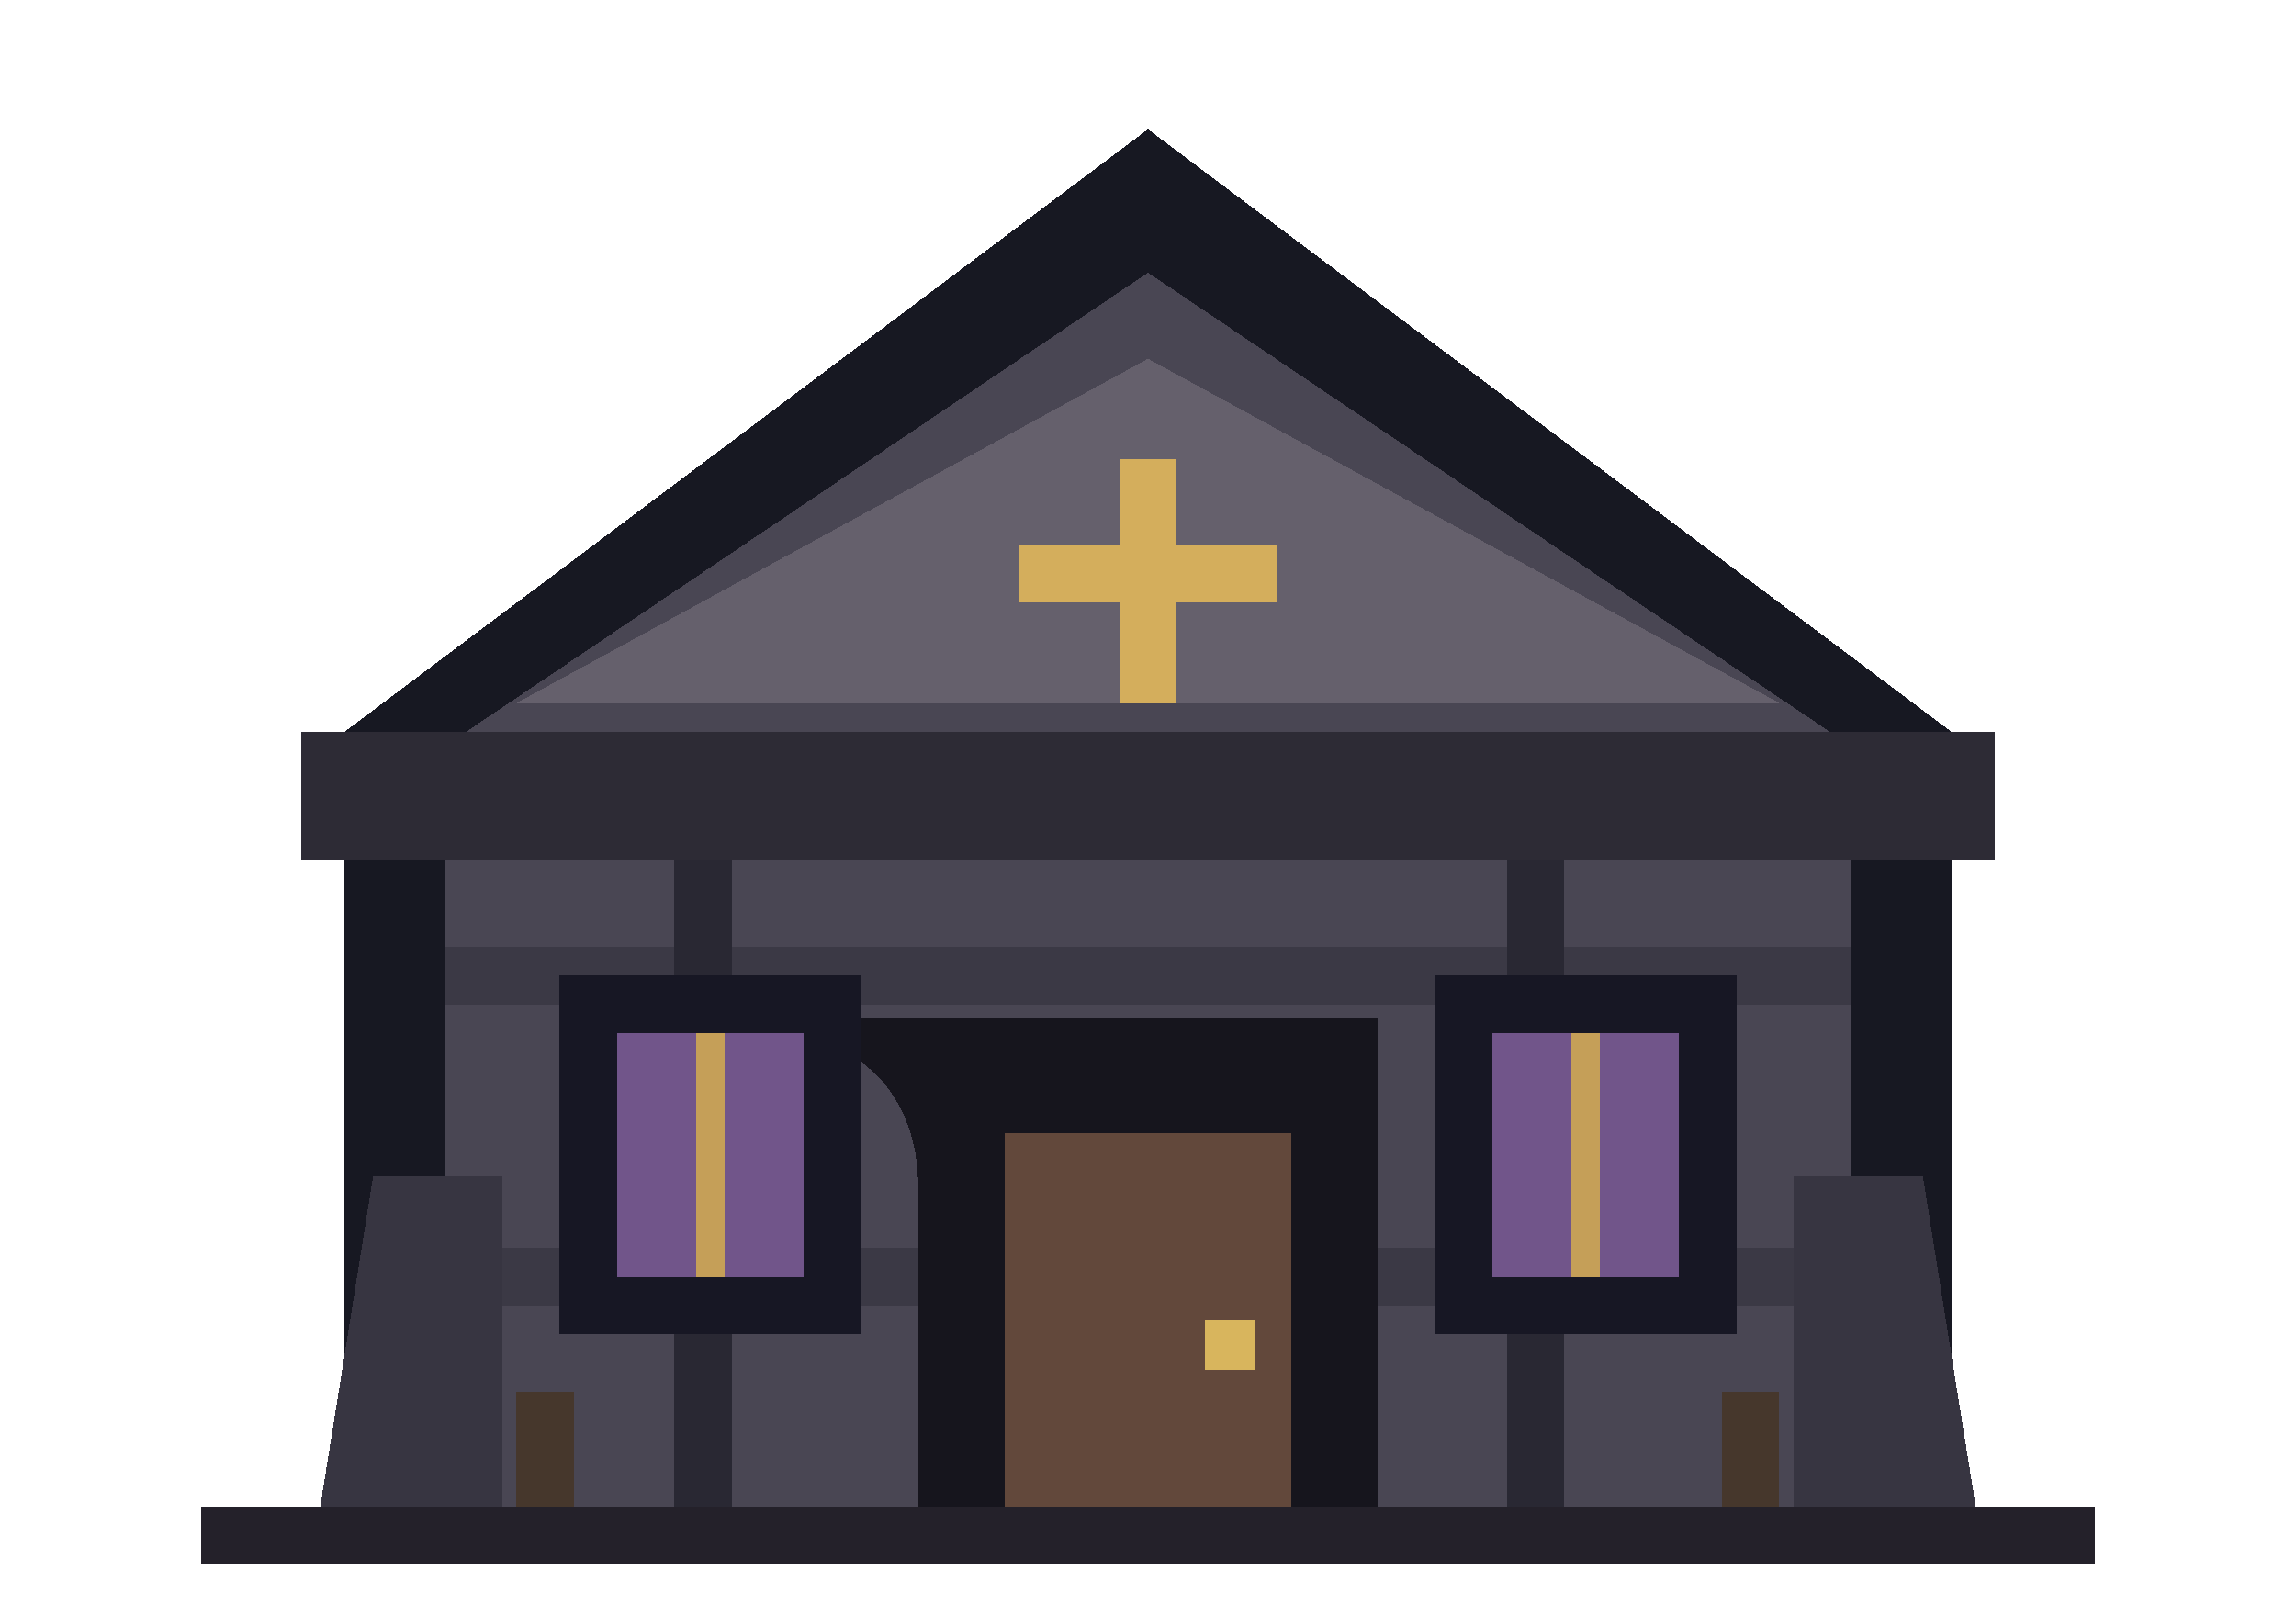
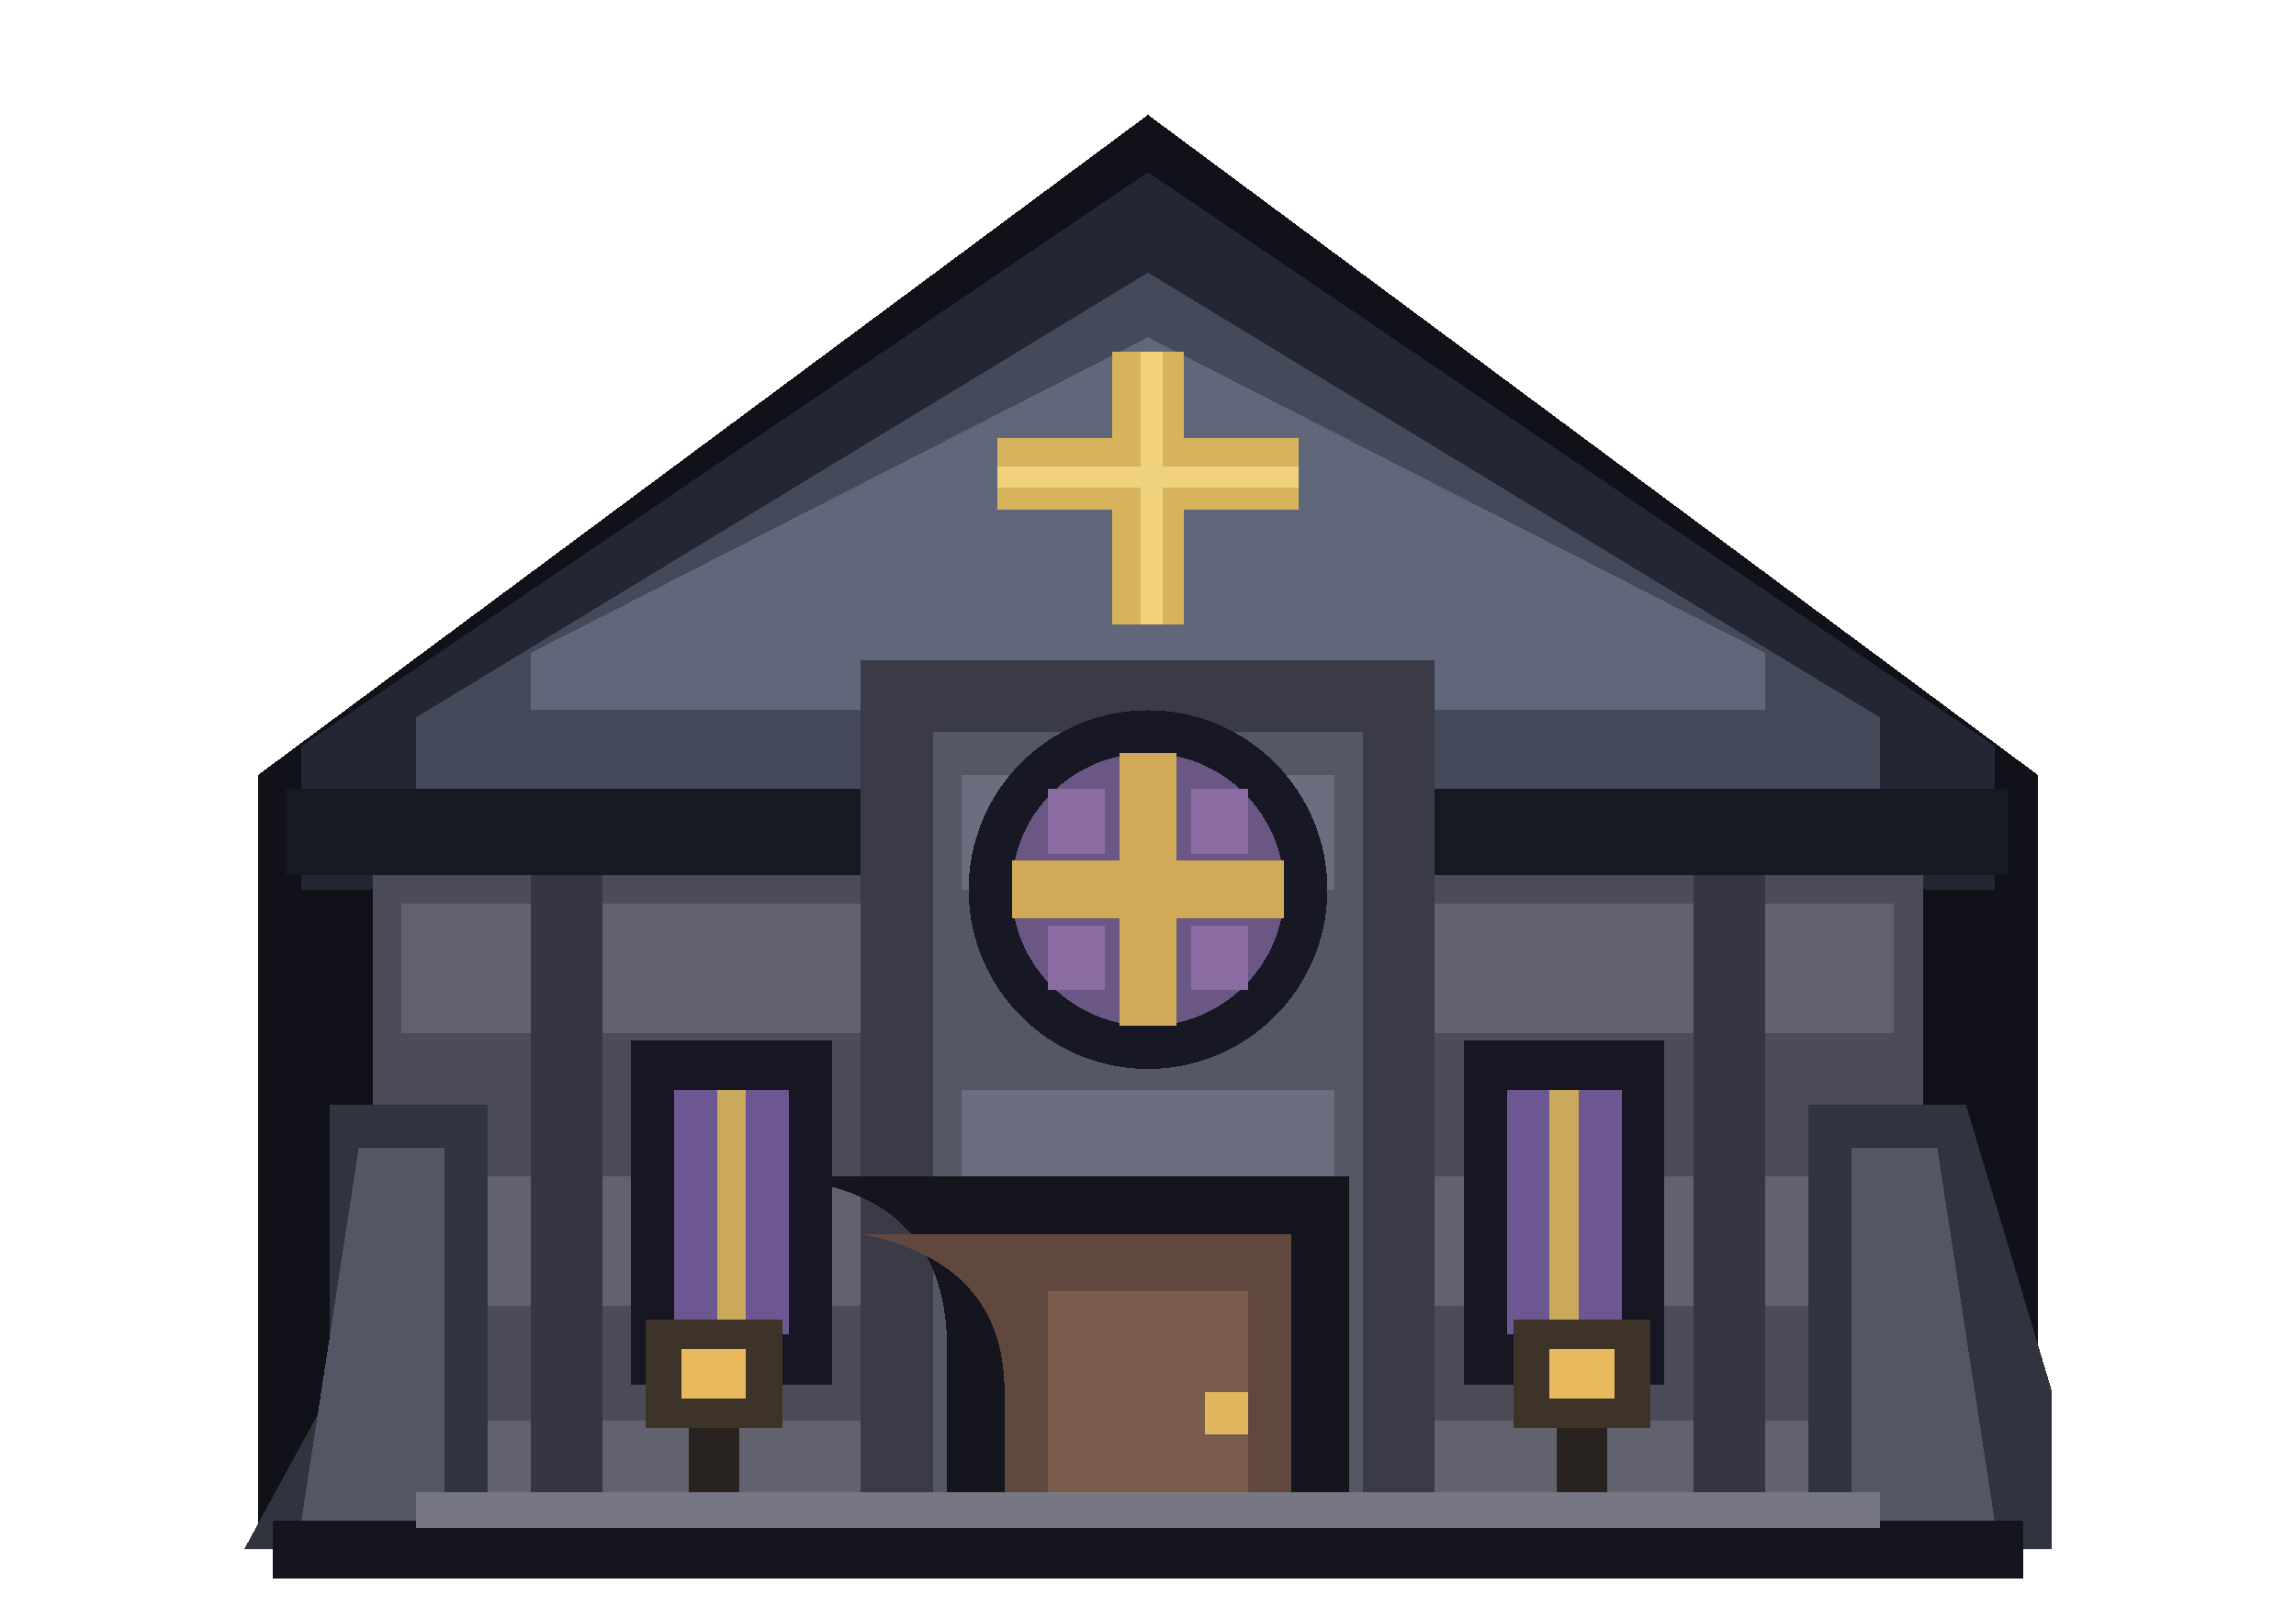
<svg xmlns="http://www.w3.org/2000/svg" width="320" height="224" viewBox="0 0 320 224" shape-rendering="crispEdges">
  <rect width="320" height="224" fill="none" />
-   <path fill="#171822" d="M48 102 160 18 272 102v112H48z" />
-   <path fill="#494653" d="M62 104 160 38 258 104v110H62z" />
-   <path fill="#2d2b35" d="M42 102h236v18H42z" />
-   <path fill="#65606c" d="M72 98 160 50l88 48H72z" />
-   <path fill="#3b3945" d="M62 132h196v8H62zm0 42h196v8H62z" />
-   <path fill="#292833" d="M94 120h8v94h-8zm116 0h8v94h-8z" />
-   <path fill="#16151d" d="M128 142h64v72h-64v-48q0-24-32-24z" />
-   <rect x="140" y="158" width="40" height="56" fill="#62483b" />
-   <rect x="168" y="184" width="7" height="7" fill="#d8b55d" />
-   <path fill="#171724" d="M78 136h42v50H78zM200 136h42v50h-42z" />
-   <path fill="#71558a" d="M86 144h26v34H86zm122 0h26v34h-26z" />
-   <path fill="#c59f58" d="M97 144h4v34h-4zm122 0h4v34h-4z" />
-   <path fill="#d4ae5c" d="M156 64h8v34h-8zm-14 12h36v8h-36z" />
-   <path fill="#373541" d="M52 164h18v50H44zm198 0h18l8 50h-26z" />
-   <rect x="72" y="194" width="8" height="20" fill="#46372c" />
-   <rect x="240" y="194" width="8" height="20" fill="#46372c" />
-   <rect x="28" y="210" width="264" height="8" fill="#24212a" />
+   <path fill="#111219" d="M36 108 160 16l124 92v108H36z" />
+   <path fill="#232633" d="M42 104 160 24l118 80v20H42z" />
+   <path fill="#454a5b" d="M58 100 160 38l102 62v12H58z" />
+   <path fill="#60677b" d="M74 91 160 47l86 44v8H74z" />
+   <rect x="40" y="110" width="240" height="12" fill="#171923" />
+   <rect x="52" y="122" width="216" height="94" fill="#4c4c58" />
+   <path fill="#62626e" d="M56 126h208v18H56zm0 38h208v18H56zm0 34h208v18H56z" />
+   <path fill="#353641" d="M74 122h10v94H74zm162 0h10v94h-10z" />
+   <rect x="120" y="92" width="80" height="124" fill="#3a3b47" />
+   <rect x="130" y="102" width="60" height="114" fill="#555765" />
+   <path fill="#6b6e7f" d="M134 108h52v16h-52zm0 44h52v14h-52z" />
+   <circle cx="160" cy="124" r="25" fill="#171823" />
+   <circle cx="160" cy="124" r="19" fill="#6a5784" />
+   <path fill="#d1aa58" d="M156 105h8v38h-8zm-15 15h38v8h-38z" />
+   <path fill="#8a6ca3" d="M146 110h8v9h-8zm20 0h8v9h-8zm-20 19h8v9h-8zm20 0h8v9h-8z" />
+   <path fill="#15161d" d="M132 164h56v52h-56v-28q0-24-28-24z" />
+   <path fill="#61483f" d="M140 172h40v44h-40v-22q0-18-20-22z" />
+   <path fill="#7a5c4d" d="M146 180h28v36h-28z" />
+   <rect x="168" y="194" width="6" height="6" fill="#e0b75d" />
+   <path fill="#161722" d="M88 145h28v48H88zm116 0h28v48h-28z" />
+   <path fill="#6d5792" d="M94 152h16v34H94zm116 0h16v34h-16z" />
+   <path fill="#caa95c" d="M100 152h4v34h-4zm116 0h4v34h-4z" />
+   <path fill="#31333e" d="M46 154h22v62H34l12-22zm206 0h22l12 40v22h-34z" />
+   <path fill="#535664" d="M50 160h12v52H42zm208 0h12l8 52h-20z" />
+   <path fill="#d7b45b" d="M155 49h10v38h-10zm-16 12h42v10h-42z" />
+   <path fill="#f0d27c" d="M159 49h3v38h-3zm-20 16h42v3h-42z" />
+   <rect x="96" y="194" width="7" height="20" fill="#29231f" />
+   <rect x="217" y="194" width="7" height="20" fill="#29231f" />
+   <rect x="90" y="184" width="19" height="15" fill="#3d3329" />
+   <rect x="211" y="184" width="19" height="15" fill="#3d3329" />
+   <rect x="95" y="188" width="9" height="7" fill="#e8b95d" />
+   <rect x="216" y="188" width="9" height="7" fill="#e8b95d" />
+   <rect x="38" y="212" width="244" height="8" fill="#15161d" />
+   <rect x="58" y="208" width="204" height="5" fill="#777784" />
</svg>
